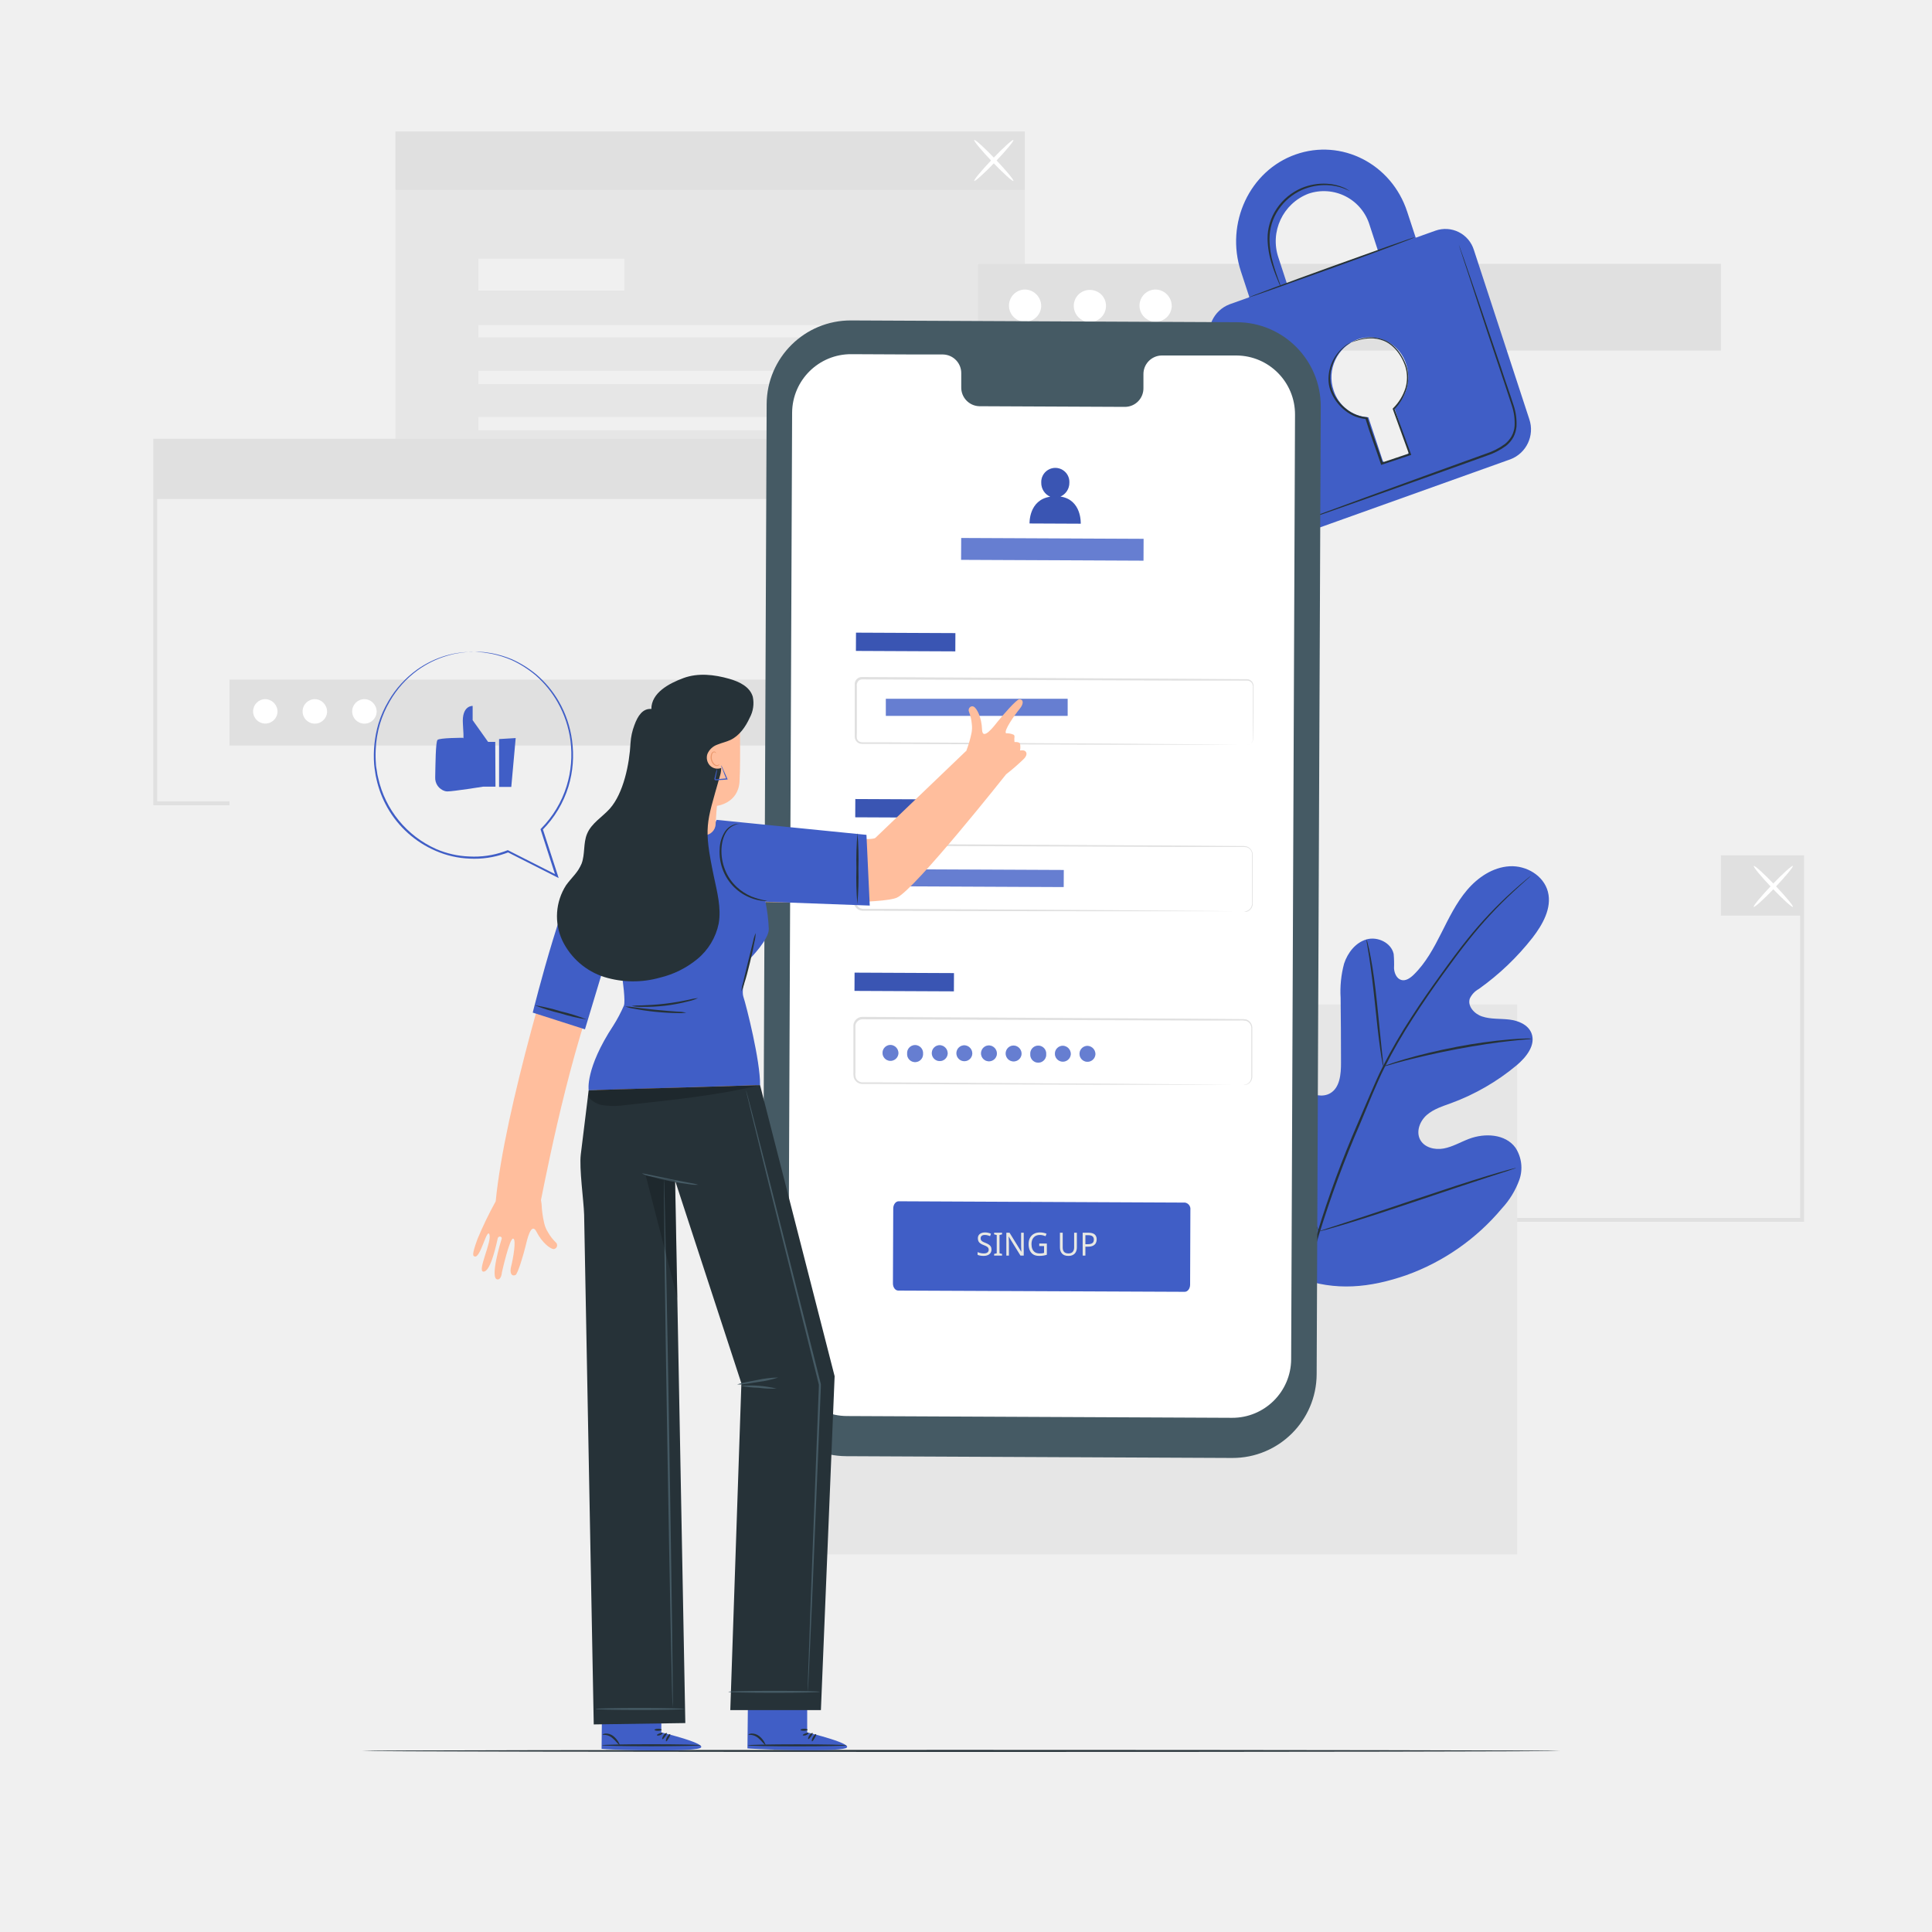
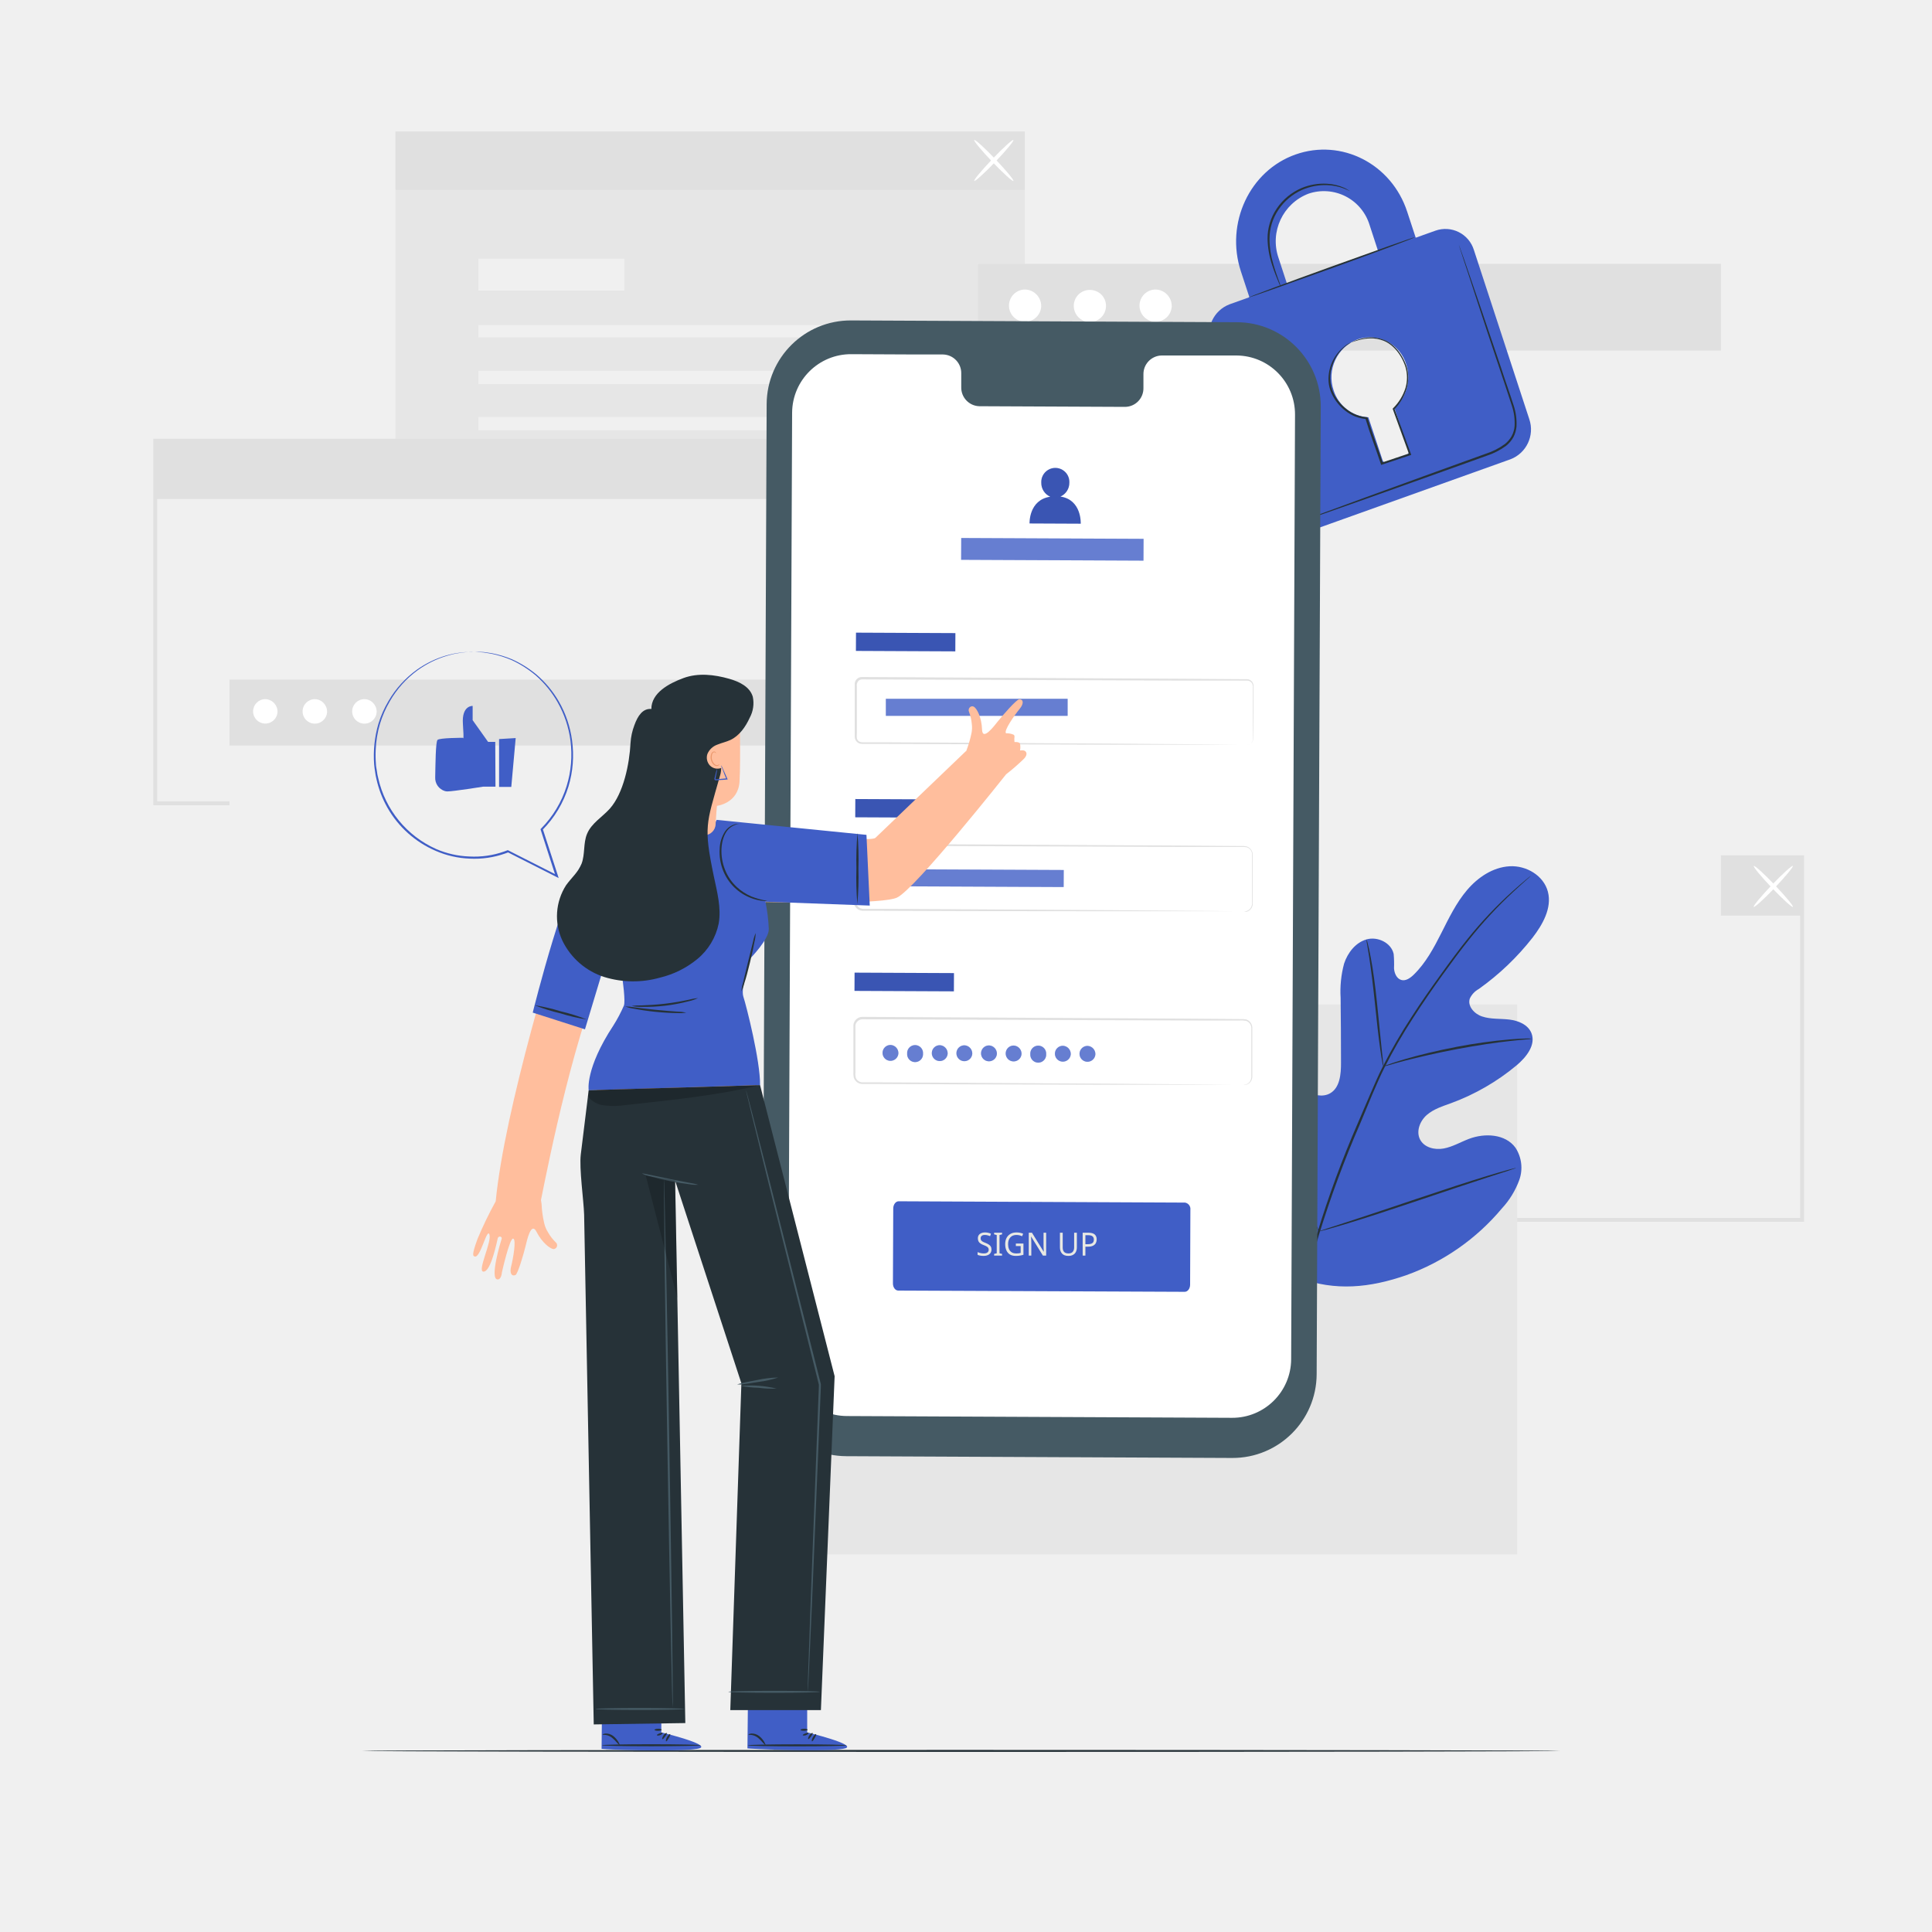
<svg xmlns="http://www.w3.org/2000/svg" viewBox="0 0 500 500">
  <g id="freepik--background-complete--inject-19">
    <path d="M466.89,316.2H303V221.36H466.89ZM304,315.2H465.89V222.36H304Z" style="fill:#e0e0e0" />
    <rect x="324.95" y="271.93" width="108.13" height="3.17" style="fill:#f0f0f0" />
    <rect x="324.95" y="283.75" width="115.58" height="3.46" style="fill:#f0f0f0" />
    <rect x="324.95" y="295.71" width="115.58" height="3.46" style="fill:#f0f0f0" />
    <rect x="324.95" y="254.76" width="37.79" height="8.23" style="fill:#f0f0f0" />
    <rect x="303.53" y="221.86" width="162.86" height="15.1" style="fill:#e0e0e0" />
    <path d="M453.86,234.7c-.21-.2,1.89-2.73,4.68-5.65s5.24-5.13,5.44-4.94-1.89,2.73-4.68,5.66S454.06,234.9,453.86,234.7Z" style="fill:#fff" />
    <path d="M464,234.7c-.2.2-2.64-2-5.44-4.93s-4.89-5.46-4.68-5.66,2.64,2,5.44,4.94S464.19,234.5,464,234.7Z" style="fill:#fff" />
    <rect x="102.36" y="34.05" width="162.86" height="93.85" style="fill:#e6e6e6" />
    <rect x="123.79" y="84.13" width="108.13" height="3.17" style="fill:#f0f0f0" />
    <rect x="123.79" y="95.95" width="115.58" height="3.46" style="fill:#f0f0f0" />
    <rect x="123.79" y="107.91" width="115.58" height="3.46" style="fill:#f0f0f0" />
    <rect x="123.79" y="66.96" width="37.79" height="8.23" style="fill:#f0f0f0" />
    <rect x="102.36" y="34.05" width="162.86" height="15.1" style="fill:#e0e0e0" />
    <path d="M252.14,46.82c-.21-.19,1.89-2.73,4.68-5.65s5.24-5.13,5.44-4.93-1.89,2.73-4.68,5.65S252.34,47,252.14,46.82Z" style="fill:#fff" />
    <path d="M262.26,46.82c-.2.2-2.64-2-5.44-4.93s-4.89-5.45-4.68-5.65,2.64,2,5.44,4.93S262.47,46.63,262.26,46.82Z" style="fill:#fff" />
    <path d="M203.54,208.39H39.68V113.54H203.54Zm-162.86-1H202.54V114.54H40.68Z" style="fill:#e0e0e0" />
    <rect x="61.61" y="164.12" width="108.13" height="3.17" style="fill:#f0f0f0" />
    <rect x="61.61" y="175.94" width="115.58" height="3.46" style="fill:#f0f0f0" />
    <rect x="61.61" y="187.9" width="115.58" height="3.46" style="fill:#f0f0f0" />
    <rect x="61.61" y="146.95" width="37.79" height="8.23" style="fill:#f0f0f0" />
    <rect x="40.18" y="114.04" width="162.86" height="15.1" style="fill:#e0e0e0" />
    <rect x="200.35" y="230.12" width="192.3" height="172.16" style="fill:#e6e6e6" />
    <rect x="59.38" y="175.89" width="150.64" height="156.51" style="fill:#f0f0f0" />
    <rect x="59.38" y="175.89" width="150.64" height="17.05" style="fill:#e0e0e0" />
    <path d="M71.82,184.24a3.16,3.16,0,1,1-3.16-3.3A3.24,3.24,0,0,1,71.82,184.24Z" style="fill:#fff" />
    <path d="M84.65,184.24a3.17,3.17,0,1,1-3.16-3.3A3.24,3.24,0,0,1,84.65,184.24Z" style="fill:#fff" />
    <path d="M97.48,184.24a3.17,3.17,0,1,1-3.16-3.3A3.24,3.24,0,0,1,97.48,184.24Z" style="fill:#fff" />
    <rect x="253.08" y="68.28" width="192.3" height="191.66" style="fill:#f0f0f0" />
    <rect x="253.08" y="68.28" width="192.3" height="22.45" style="fill:#e0e0e0" />
    <path d="M269.46,79.28a4.17,4.17,0,1,1-4.17-4.35A4.27,4.27,0,0,1,269.46,79.28Z" style="fill:#fff" />
    <path d="M285.13,76.34a4.17,4.17,0,1,1-6-.14A4.25,4.25,0,0,1,285.13,76.34Z" style="fill:#fff" />
    <path d="M303.24,79.28a4.17,4.17,0,1,1-4.17-4.35A4.27,4.27,0,0,1,303.24,79.28Z" style="fill:#fff" />
  </g>
  <g id="freepik--Floor--inject-19">
    <path d="M403.84,453.13c0,.14-69.44.26-155.07.26s-155.1-.12-155.1-.26,69.43-.26,155.1-.26S403.84,453,403.84,453.13Z" style="fill:#263238" />
  </g>
  <g id="freepik--Plant--inject-19">
    <path d="M336.18,330.71c-15.45-10.79-18.95-30.82-18.34-48.83.1-3-.23-6.18,1.2-8.81s4.77-4.44,7.46-3.18c2.23,1.05,3.2,3.65,4.45,5.8a17.56,17.56,0,0,0,7.05,6.73c1.91,1,4.28,1.6,6.17.56,2.6-1.43,2.9-5,2.88-8q0-8.37-.1-16.72a27.83,27.83,0,0,1,.9-8.88c.93-2.84,3-5.47,5.83-6.27s6.36.85,7,3.77a28.8,28.8,0,0,1,.09,3.72c.08,1.25.66,2.62,1.83,3s2.39-.49,3.29-1.37c3.08-3,5.18-6.91,7.13-10.77s3.86-7.83,6.66-11.12,6.67-5.9,11-6.15,8.84,2.41,9.92,6.61-1.37,8.49-4,11.9a66.87,66.87,0,0,1-13.89,13.25,5.44,5.44,0,0,0-2.33,2.49c-.65,2,1.24,4,3.21,4.63,2.23.74,4.65.51,7,.79s4.85,1.3,5.74,3.5c1.22,3.06-1.34,6.26-3.85,8.36a57.38,57.38,0,0,1-16.92,9.77c-2.2.8-4.51,1.51-6.29,3.05s-2.84,4.23-1.77,6.34,3.82,2.78,6.13,2.35,4.36-1.67,6.56-2.5c4.11-1.55,9.41-1.27,12,2.28a9.46,9.46,0,0,1,1,8.37,21.83,21.83,0,0,1-4.53,7.39A57.63,57.63,0,0,1,364,330c-9.53,3.3-18.36,4.2-27.83.73" style="fill:#405EC6" />
    <path d="M396.2,226.66s-.09.1-.29.28l-.89.79c-.78.7-1.93,1.72-3.38,3.07a111.61,111.61,0,0,0-11.42,12.33c-2.23,2.77-4.54,5.91-7,9.32s-5,7.09-7.52,11a135.66,135.66,0,0,0-7.37,12.78c-1.16,2.29-2.18,4.68-3.23,7.12L352,290.8a274.85,274.85,0,0,0-10.66,28.77,134,134,0,0,0-5,24.53,97.54,97.54,0,0,0-.28,16.89c.16,2,.31,3.53.45,4.57.06.5.1.9.14,1.19l0,.41a2.09,2.09,0,0,1-.09-.4c-.05-.29-.11-.68-.19-1.18-.18-1-.37-2.58-.55-4.58a92.93,92.93,0,0,1,.1-16.94,131.81,131.81,0,0,1,4.89-24.64,268.42,268.42,0,0,1,10.63-28.84l3.18-7.42c1.05-2.43,2.08-4.84,3.25-7.14a133.92,133.92,0,0,1,7.43-12.81c2.56-4,5.14-7.62,7.57-11s4.78-6.54,7-9.3a106.31,106.31,0,0,1,11.57-12.24c1.48-1.33,2.66-2.33,3.46-3l.93-.75A2.18,2.18,0,0,1,396.2,226.66Z" style="fill:#263238" />
    <path d="M358,276a6.19,6.19,0,0,1-.29-1.27c-.16-.83-.34-2-.55-3.52-.43-3-.87-7.11-1.34-11.66s-1-8.67-1.44-11.64c-.23-1.48-.43-2.67-.57-3.5a5.4,5.4,0,0,1-.17-1.3,5.53,5.53,0,0,1,.37,1.25c.22.82.47,2,.75,3.49.57,3,1.13,7.08,1.6,11.64s.87,8.56,1.18,11.67c.15,1.4.28,2.59.38,3.54A5.54,5.54,0,0,1,358,276Z" style="fill:#263238" />
    <path d="M396.48,268.82A8,8,0,0,1,395,269c-1,.09-2.42.21-4.18.41-3.52.38-8.36,1.08-13.67,2.08s-10.08,2.13-13.51,3c-1.71.44-3.09.84-4,1.11a7.3,7.3,0,0,1-1.5.36,8.71,8.71,0,0,1,1.44-.57c.94-.33,2.3-.79,4-1.28,3.41-1,8.18-2.19,13.51-3.21A136.16,136.16,0,0,1,390.74,269c1.77-.15,3.2-.21,4.2-.23A7.69,7.69,0,0,1,396.48,268.82Z" style="fill:#263238" />
    <path d="M341.3,318.72a2.08,2.08,0,0,1-.26-.47l-.66-1.39c-.57-1.21-1.34-3-2.26-5.19-1.86-4.4-4.23-10.56-6.75-17.4s-4.84-13-6.6-17.45c-.86-2.16-1.57-3.93-2.1-5.25l-.56-1.43a1.93,1.93,0,0,1-.16-.52,2.08,2.08,0,0,1,.26.47l.66,1.39c.56,1.21,1.34,3,2.26,5.19,1.86,4.4,4.23,10.56,6.75,17.4s4.84,13,6.6,17.45c.86,2.16,1.57,3.93,2.09,5.25.23.57.42,1,.57,1.43A1.93,1.93,0,0,1,341.3,318.72Z" style="fill:#263238" />
    <path d="M392.38,302.25a2.12,2.12,0,0,1-.51.21l-1.48.5-5.47,1.77c-4.62,1.5-11,3.64-18,6s-13.41,4.46-18.06,5.86c-2.32.71-4.21,1.25-5.52,1.61l-1.51.39a2.59,2.59,0,0,1-.54.11,2.12,2.12,0,0,1,.51-.21l1.48-.5,5.47-1.77c4.62-1.5,11-3.64,18-6s13.4-4.46,18.05-5.86c2.33-.71,4.21-1.25,5.53-1.61l1.51-.39A2.59,2.59,0,0,1,392.38,302.25Z" style="fill:#263238" />
  </g>
  <g id="freepik--Padlock--inject-19">
    <path d="M371.54,59.68l-5.15,1.84-2.21-6.73c-4.06-12.41-17-19-28.89-14.81s-18.22,17.8-14.16,30.21l2.21,6.73-5.17,1.85a8.22,8.22,0,0,0-4.82,10.28l14.33,43.79a7.73,7.73,0,0,0,9.86,5.11l53.37-19.09a8.26,8.26,0,0,0,4.87-10.38L381.44,64.69A7.71,7.71,0,0,0,371.54,59.68Zm-40.68,7a13.19,13.19,0,0,1,7.76-16.55,12.36,12.36,0,0,1,15.83,8.11l2.2,6.73-23.59,8.44Zm30,38.86,3.66,11.18a.91.91,0,0,1-.57,1.12l-5.13,1.83a.82.82,0,0,1-1-.54L354.13,108a10,10,0,0,1-9-7,10.51,10.51,0,0,1,6.19-13.18,9.85,9.85,0,0,1,12.61,6.46A10.68,10.68,0,0,1,360.87,105.57Z" style="fill:#405EC6" />
    <path d="M366.16,61.4c0,.14-9.55,3.73-21.43,8S323.16,77.1,323.11,77s9.55-3.72,21.44-8S366.11,61.27,366.16,61.4Z" style="fill:#263238" />
    <path d="M377.5,63.24a1.75,1.75,0,0,1,.11.27c.08.2.17.46.29.78.26.73.62,1.74,1.07,3l3.84,11.18c1.6,4.74,3.51,10.36,5.63,16.6,1,3.13,2.18,6.39,3.28,9.82a15,15,0,0,1,.75,5.49,7.37,7.37,0,0,1-.81,2.77,7.64,7.64,0,0,1-1.89,2.23,18,18,0,0,1-5.08,2.59l-5.15,1.85-9.75,3.49-16.51,5.88-11.15,3.92-3,1-.8.26a.85.85,0,0,1-.27.07s.08,0,.25-.12l.78-.31,3-1.13,11.09-4.08,16.48-6,9.73-3.52,5.15-1.86a17.13,17.13,0,0,0,4.93-2.51,7.11,7.11,0,0,0,1.76-2.07,6.58,6.58,0,0,0,.75-2.57,14.39,14.39,0,0,0-.72-5.29c-1.08-3.4-2.22-6.69-3.25-9.82-2.08-6.25-4-11.89-5.52-16.63s-2.8-8.55-3.68-11.23c-.42-1.31-.74-2.33-1-3.07l-.24-.8A.93.93,0,0,1,377.5,63.24Z" style="fill:#263238" />
    <path d="M349.34,49.45s-.53-.26-1.51-.66a13.32,13.32,0,0,0-4.37-.88A15,15,0,0,0,337,49.13a14.4,14.4,0,0,0-6.11,5.11,13.52,13.52,0,0,0-2.35,7.59,23.39,23.39,0,0,0,1,6.55c.52,1.82,1.06,3.27,1.42,4.28a11.17,11.17,0,0,1,.52,1.58,8.78,8.78,0,0,1-.71-1.51c-.41-1-1-2.42-1.58-4.25a22.74,22.74,0,0,1-1.15-6.65,13.71,13.71,0,0,1,2.4-7.88,14.63,14.63,0,0,1,6.35-5.26,14.88,14.88,0,0,1,6.65-1.14,12.59,12.59,0,0,1,4.43,1.05,8.26,8.26,0,0,1,1.08.6A1.49,1.49,0,0,1,349.34,49.45Z" style="fill:#263238" />
    <path d="M349.8,88.58a3.45,3.45,0,0,1,.5-.25,9.93,9.93,0,0,1,1.55-.55,11.09,11.09,0,0,1,2.59-.44,8.78,8.78,0,0,1,3.51.53c2.56.9,4.91,3.51,6.07,7a10.08,10.08,0,0,1,0,5.74A13,13,0,0,1,360.8,106l.06-.27c1.33,3.65,2.78,7.61,4.28,11.74l.09.25-.25.09-2.29.76-5,1.67-.25.08-.08-.25c-1.37-4.14-2.87-8-4-11.79l.22.17a10,10,0,0,1-5.36-2.11,12.1,12.1,0,0,1-3.35-4,9.14,9.14,0,0,1-1.06-4.5,10.86,10.86,0,0,1,4.19-8.26,6.36,6.36,0,0,1,1.73-1,19.27,19.27,0,0,0-1.64,1.09A10.63,10.63,0,0,0,345,94.06a9.46,9.46,0,0,0,.31,8.07,11.74,11.74,0,0,0,3.27,3.84,9.52,9.52,0,0,0,5.11,2l.17,0,.05.15c1.1,3.72,2.61,7.61,4,11.77l-.33-.16,5-1.67,2.28-.77-.16.34c-1.49-4.13-2.93-8.1-4.25-11.75l0-.15.12-.12a12.74,12.74,0,0,0,3.16-5.17,9.67,9.67,0,0,0,0-5.49c-1.09-3.36-3.34-5.91-5.78-6.81a8.59,8.59,0,0,0-3.39-.57,11.46,11.46,0,0,0-2.56.35C350.51,88.29,349.81,88.63,349.8,88.58Z" style="fill:#263238" />
  </g>
  <g id="freepik--Device--inject-19">
    <path d="M318.89,377.32,219,376.86A21.77,21.77,0,0,1,197.35,355l1.06-250.41a21.75,21.75,0,0,1,21.86-21.66l99.88.46a21.77,21.77,0,0,1,21.66,21.85l-1.06,250.4A21.77,21.77,0,0,1,318.89,377.32Z" style="fill:#455a64" />
    <path d="M320,92,300.64,92a4.81,4.81,0,0,0-4.72,4.9l0,3.51a4.8,4.8,0,0,1-4.72,4.89l-37.74-.17a4.82,4.82,0,0,1-4.69-4.94l0-3.51a4.82,4.82,0,0,0-4.68-4.94l-6.81,0-16.95-.08A15.24,15.24,0,0,0,205,106.75l-1,244.42a15.23,15.23,0,0,0,15.16,15.3l99.68.46a15.24,15.24,0,0,0,15.31-15.17l1-244.42A15.25,15.25,0,0,0,320,92Z" style="fill:#fff" />
    <path d="M306.59,334.32,232.47,334c-.77,0-1.39-.84-1.38-1.86l.08-19.39c0-1,.63-1.86,1.4-1.86l74.12.34a1.68,1.68,0,0,1,1.38,1.87L308,332.47C308,333.5,307.36,334.33,306.59,334.32Z" style="fill:#405EC6" />
-     <text transform="matrix(0.96, 0, 0, 1, 252.59, 324.95)" style="font-size:8.299px;fill:#e8e8e3;font-family:Montserrat-Regular, Montserrat">SING UP</text>
+     <text transform="matrix(0.96, 0, 0, 1, 252.59, 324.95)" style="font-size:8.299px;fill:#e8e8e3;font-family:Montserrat-Regular, Montserrat">SIGN UP</text>
    <rect x="221.51" y="163.81" width="25.72" height="4.72" transform="translate(0.77 -1.08) rotate(0.26)" style="fill:#405EC6" />
    <rect x="221.51" y="163.81" width="25.72" height="4.72" transform="translate(0.77 -1.08) rotate(0.26)" style="opacity:0.1" />
    <path d="M322.65,192.83a2.3,2.3,0,0,0,.59-.14,1.58,1.58,0,0,0,1-1.35c0-1.59,0-3.91,0-6.89,0-1.49,0-3.16,0-5,0-.45,0-.92,0-1.39a1.94,1.94,0,0,0-.28-1.31,1.5,1.5,0,0,0-1.19-.61h-1.56l-14.45,0-83.64-.31a1.33,1.33,0,0,0-1.1.55,1.91,1.91,0,0,0-.26,1.31c0,1,0,2,0,3q0,3,0,6c0,1,0,2,0,3a7.89,7.89,0,0,0,0,1.4,1.35,1.35,0,0,0,.78.9,1.56,1.56,0,0,0,.62.11h5.09l22.21.12,37.6.23,25.35.2,6.89.08,1.79,0c.41,0,.61,0,.61,0l-.61,0-1.79,0h-6.89l-25.35,0-37.6-.12-22.21-.09h-5.09a2,2,0,0,1-.82-.14,1.88,1.88,0,0,1-1.08-1.25,2.83,2.83,0,0,1-.06-.8v-.74c0-1,0-2,0-3q0-3,0-6c0-1,0-2,0-3a5.6,5.6,0,0,1,0-.8,1.7,1.7,0,0,1,.33-.81,1.84,1.84,0,0,1,1.52-.77l83.64.46,14.45.1,1.56,0a1.71,1.71,0,0,1,1.4.73,2.13,2.13,0,0,1,.32,1.47c0,.47,0,.94,0,1.39,0,1.82,0,3.49,0,5,0,3-.07,5.3-.09,6.9a1.62,1.62,0,0,1-1.05,1.39A1.2,1.2,0,0,1,322.65,192.83Z" style="fill:#e0e0e0" />
    <rect x="228.41" y="182.01" width="47.04" height="4.41" transform="matrix(1, 0, 0, 1, 0.85, -1.16)" style="fill:#405EC6" />
    <rect x="228.41" y="182.01" width="47.04" height="4.41" transform="matrix(1, 0, 0, 1, 0.85, -1.16)" style="fill:#fff;opacity:0.2" />
    <rect x="221.33" y="206.87" width="25.72" height="4.72" transform="translate(0.97 -1.08) rotate(0.26)" style="fill:#405EC6" />
    <rect x="221.33" y="206.87" width="25.72" height="4.72" transform="translate(0.97 -1.08) rotate(0.26)" style="opacity:0.1" />
    <path d="M322,235.89a5.17,5.17,0,0,0,.6-.11,2.05,2.05,0,0,0,1.26-1.14,2.8,2.8,0,0,0,.18-1.27c0-.48,0-1,0-1.58,0-1.16,0-2.48,0-4v-6.35a2.15,2.15,0,0,0-.29-1.32,1.94,1.94,0,0,0-1.09-.85,6.13,6.13,0,0,0-1.51-.08l-14.39,0-83.35-.31a1.85,1.85,0,0,0-1.83,1.61c0,.95,0,2,0,3q0,3,0,6c0,1,0,2,0,3a5.74,5.74,0,0,0,.06,1.4,1.9,1.9,0,0,0,.73,1,2.08,2.08,0,0,0,1.24.32H225l2.89,0,22.13.11,37.47.23,25.26.2,6.87.08,1.79,0,.6,0-.6,0-1.79,0-6.87,0-25.26,0L250,235.79l-22.13-.08h-4.35a2.51,2.51,0,0,1-1.53-.41,2.4,2.4,0,0,1-.94-1.31,6.3,6.3,0,0,1-.08-1.54c0-1,0-2,0-3q0-3,0-6c0-1,0-2,0-3a2.37,2.37,0,0,1,2.35-2.07l83.35.46,14.39.11a6.19,6.19,0,0,1,1.6.11,2.21,2.21,0,0,1,1.23,1,2.41,2.41,0,0,1,.32,1.46c0,.47,0,.93,0,1.39,0,1.81,0,3.47,0,5s0,2.82,0,4c0,.57,0,1.1,0,1.59a2.79,2.79,0,0,1-.21,1.31,2.12,2.12,0,0,1-1.35,1.14A1.88,1.88,0,0,1,322,235.89Z" style="fill:#e0e0e0" />
    <rect x="221.14" y="251.79" width="25.72" height="4.72" transform="translate(1.17 -1.07) rotate(0.26)" style="fill:#405EC6" />
    <rect x="221.14" y="251.79" width="25.72" height="4.72" transform="translate(1.17 -1.07) rotate(0.26)" style="opacity:0.1" />
    <path d="M321.8,280.8a4.78,4.78,0,0,0,.6-.11,2.06,2.06,0,0,0,1.26-1.13,2.82,2.82,0,0,0,.18-1.27c0-.49,0-1,0-1.59,0-1.15,0-2.48,0-4v-6.35a2.15,2.15,0,0,0-.29-1.32,2,2,0,0,0-1.09-.84,6.11,6.11,0,0,0-1.51-.09l-14.39,0-83.35-.31a1.85,1.85,0,0,0-1.83,1.61c0,1,0,2,0,3,0,2,0,4,0,6,0,1,0,2,0,3a5.66,5.66,0,0,0,.06,1.39,1.83,1.83,0,0,0,.73,1,2,2,0,0,0,1.24.32h4.35l22.13.12,37.47.23,25.26.2,6.87.08,1.79,0c.4,0,.6,0,.6,0s-.2,0-.6,0l-1.79,0-6.87,0-25.26,0-37.47-.11-22.13-.09h-4.35a2.45,2.45,0,0,1-1.53-.41,2.4,2.4,0,0,1-.94-1.31,6.3,6.3,0,0,1-.08-1.54c0-1,0-2,0-3q0-3,0-6c0-1,0-2,0-3.05a2.36,2.36,0,0,1,2.34-2.07l83.35.46,14.39.11a6.19,6.19,0,0,1,1.6.11,2.21,2.21,0,0,1,1.23,1,2.41,2.41,0,0,1,.32,1.46c0,.47,0,.94,0,1.39,0,1.81,0,3.47,0,5s0,2.82,0,4c0,.57,0,1.1,0,1.59a2.74,2.74,0,0,1-.21,1.31,2.12,2.12,0,0,1-1.35,1.14A1.58,1.58,0,0,1,321.8,280.8Z" style="fill:#e0e0e0" />
    <rect x="228.23" y="225.07" width="47.04" height="4.41" transform="translate(1.05 -1.16) rotate(0.26)" style="fill:#405EC6" />
    <rect x="228.23" y="225.07" width="47.04" height="4.41" transform="translate(1.05 -1.16) rotate(0.26)" style="fill:#fff;opacity:0.2" />
    <path d="M232.51,272.64a2.06,2.06,0,1,1-2-2.21A2.12,2.12,0,0,1,232.51,272.64Z" style="fill:#405EC6" />
    <path d="M238.88,272.67a2.06,2.06,0,1,1-4.11,0,2.06,2.06,0,1,1,4.11,0Z" style="fill:#405EC6" />
    <path d="M245.26,272.7a2.06,2.06,0,1,1-2-2.21A2.13,2.13,0,0,1,245.26,272.7Z" style="fill:#405EC6" />
    <path d="M251.63,272.73a2.06,2.06,0,1,1-2-2.21A2.13,2.13,0,0,1,251.63,272.73Z" style="fill:#405EC6" />
    <path d="M258,272.75a2.06,2.06,0,1,1-2-2.2A2.13,2.13,0,0,1,258,272.75Z" style="fill:#405EC6" />
    <path d="M264.38,272.78a2.06,2.06,0,1,1-2.05-2.2A2.13,2.13,0,0,1,264.38,272.78Z" style="fill:#405EC6" />
    <path d="M270.75,272.81a2.06,2.06,0,1,1-4.11,0,2.06,2.06,0,1,1,4.11,0Z" style="fill:#405EC6" />
    <path d="M277.12,272.84a2.06,2.06,0,1,1-2.05-2.2A2.13,2.13,0,0,1,277.12,272.84Z" style="fill:#405EC6" />
    <path d="M283.49,272.87a2.06,2.06,0,1,1-2-2.2A2.13,2.13,0,0,1,283.49,272.87Z" style="fill:#405EC6" />
    <g style="opacity:0.2">
      <path d="M232.51,272.64a2.06,2.06,0,1,1-2-2.21A2.12,2.12,0,0,1,232.51,272.64Z" style="fill:#fff" />
      <path d="M238.88,272.67a2.06,2.06,0,1,1-4.11,0,2.06,2.06,0,1,1,4.11,0Z" style="fill:#fff" />
      <path d="M245.26,272.7a2.06,2.06,0,1,1-2-2.21A2.13,2.13,0,0,1,245.26,272.7Z" style="fill:#fff" />
      <path d="M251.63,272.73a2.06,2.06,0,1,1-2-2.21A2.13,2.13,0,0,1,251.63,272.73Z" style="fill:#fff" />
      <path d="M258,272.75a2.06,2.06,0,1,1-2-2.2A2.13,2.13,0,0,1,258,272.75Z" style="fill:#fff" />
      <path d="M264.38,272.78a2.06,2.06,0,1,1-2.05-2.2A2.13,2.13,0,0,1,264.38,272.78Z" style="fill:#fff" />
      <path d="M270.75,272.81a2.06,2.06,0,1,1-4.11,0,2.06,2.06,0,1,1,4.11,0Z" style="fill:#fff" />
      <path d="M277.12,272.84a2.06,2.06,0,1,1-2.05-2.2A2.13,2.13,0,0,1,277.12,272.84Z" style="fill:#fff" />
      <path d="M283.49,272.87a2.06,2.06,0,1,1-2-2.2A2.13,2.13,0,0,1,283.49,272.87Z" style="fill:#fff" />
    </g>
    <path d="M274.44,128.51a3.87,3.87,0,0,0,2.31-3.59,3.64,3.64,0,1,0-7.27,0,3.88,3.88,0,0,0,2.32,3.63c-5.6.84-5.35,6.92-5.35,6.92l13.24.06S280,129.34,274.44,128.51Z" style="fill:#405EC6" />
    <path d="M274.44,128.51a3.87,3.87,0,0,0,2.31-3.59,3.64,3.64,0,1,0-7.27,0,3.88,3.88,0,0,0,2.32,3.63c-5.6.84-5.35,6.92-5.35,6.92l13.24.06S280,129.34,274.44,128.51Z" style="opacity:0.1" />
    <rect x="248.74" y="139.37" width="47.19" height="5.64" transform="translate(0.66 -1.26) rotate(0.26)" style="fill:#405EC6" />
    <rect x="248.74" y="139.37" width="47.19" height="5.64" transform="translate(0.66 -1.26) rotate(0.26)" style="fill:#fff;opacity:0.2" />
  </g>
  <g id="freepik--speech-bubble--inject-19">
    <path d="M122.47,168.68l-.47,0-1.36.1a15.43,15.43,0,0,0-2.19.29,13.53,13.53,0,0,0-1.39.27l-1.55.43a25.47,25.47,0,0,0-7.37,3.65,25.94,25.94,0,0,0-7.26,8.08,27.08,27.08,0,0,0-2.54,5.81,27.94,27.94,0,0,0-1.11,6.78,27.48,27.48,0,0,0,.06,3.62c0,.61.17,1.22.25,1.84a11.82,11.82,0,0,0,.35,1.85,26.39,26.39,0,0,0,15,18.33,23.76,23.76,0,0,0,8.59,1.93,23.19,23.19,0,0,0,9-1.29l.88-.33.12,0,.1.06,12.61,6.4-.37.32c-1.35-4.18-2.65-8.23-3.91-12.12l0-.15.11-.11a27,27,0,0,0,6.62-11,27.7,27.7,0,0,0,1-11.72,27.38,27.38,0,0,0-3.31-9.94,27,27,0,0,0-5.7-7,27.85,27.85,0,0,0-6.19-3.94,26.94,26.94,0,0,0-5.24-1.65l-2-.33-1.45-.11-.88-.06-.3,0a1.36,1.36,0,0,1,.3,0l.89,0,1.45.06,2,.29a26.5,26.5,0,0,1,5.31,1.59,27.79,27.79,0,0,1,6.3,3.93,27.07,27.07,0,0,1,5.82,7,27.45,27.45,0,0,1,3.41,10.07,28,28,0,0,1-.93,11.92,27.36,27.36,0,0,1-6.72,11.23l.06-.26c1.26,3.89,2.57,7.94,3.93,12.11l.19.61-.57-.29-12.61-6.39h.22l-.9.33a23.86,23.86,0,0,1-9.17,1.32,24.3,24.3,0,0,1-8.77-2A26.31,26.31,0,0,1,100.25,209a26.7,26.7,0,0,1-2.83-7.4,15.32,15.32,0,0,1-.35-1.89c-.08-.63-.21-1.25-.24-1.87a29.55,29.55,0,0,1,1.11-10.56,26.89,26.89,0,0,1,2.61-5.88,26.17,26.17,0,0,1,7.41-8.13,25.28,25.28,0,0,1,7.49-3.62l1.57-.4a13.89,13.89,0,0,1,1.4-.25,14.85,14.85,0,0,1,2.21-.24l1.37-.05A3.36,3.36,0,0,1,122.47,168.68Z" style="fill:#405EC6" />
    <path d="M128.17,192h-1.85l-4-5.62v-3.69s-2.86-.18-2.52,4.65,0,3.6,0,3.6-6.07,0-6.57.55-.53,6.41-.6,9.68a3.54,3.54,0,0,0,2.51,3.56,2.48,2.48,0,0,0,.65.09c1.52,0,9.25-1.23,9.25-1.23h3.19Z" style="fill:#405EC6" />
    <polygon points="133.46 191.01 132.32 203.65 129.16 203.65 129.16 191.27 133.46 191.01" style="fill:#405EC6" />
  </g>
  <g id="freepik--Character--inject-19">
    <path d="M171.15,448.34v-8.55l-15.33-.11-.13,12.93.95.07c4.23.27,21.52.67,24.36-.21C184.16,451.49,171.15,448.34,171.15,448.34Z" style="fill:#405EC6" />
    <path d="M181.36,451.67c0,.14-5.74.26-12.81.26s-12.81-.12-12.81-.26,5.74-.26,12.81-.26S181.36,451.53,181.36,451.67Z" style="fill:#263238" />
    <path d="M171.42,450.09c-.13-.07,0-.52.31-1s.73-.68.83-.58-.11.48-.41.89S171.55,450.16,171.42,450.09Z" style="fill:#263238" />
    <path d="M172.4,450.65c-.14,0-.07-.56.23-1.09s.7-.85.81-.77-.07.53-.35,1S172.53,450.7,172.4,450.65Z" style="fill:#263238" />
    <path d="M160.36,451.63c-.06,0-.29-.18-.62-.56a9.91,9.91,0,0,0-1.34-1.34,3.53,3.53,0,0,0-1.66-.73c-.47-.06-.77,0-.8-.06s.26-.27.81-.31a3.09,3.09,0,0,1,2,.68,5.64,5.64,0,0,1,1.32,1.55C160.3,451.3,160.42,451.59,160.36,451.63Z" style="fill:#263238" />
    <path d="M171.47,448.48c.07.12-.19.42-.63.58s-.83.1-.85,0,.29-.31.67-.45S171.39,448.36,171.47,448.48Z" style="fill:#263238" />
    <path d="M171.23,447.65c0,.15-.4.27-.92.28s-.93-.11-.92-.25.42-.27.92-.28S171.21,447.51,171.23,447.65Z" style="fill:#263238" />
    <path d="M208.9,448.34v-8.55l-15.33-.11-.13,12.8.95.07c4.23.27,21.53.8,24.36-.08C221.91,451.49,208.9,448.34,208.9,448.34Z" style="fill:#405EC6" />
    <path d="M219.11,451.69c0,.14-5.73.26-12.81.26s-12.8-.12-12.8-.26,5.73-.26,12.8-.26S219.11,451.55,219.11,451.69Z" style="fill:#263238" />
    <path d="M209.17,450.09c-.12-.07,0-.52.31-1s.73-.68.83-.58-.11.48-.41.89S209.3,450.16,209.17,450.09Z" style="fill:#263238" />
    <path d="M210.15,450.65c-.13,0-.07-.56.24-1.09s.7-.85.81-.77-.08.53-.36,1S210.29,450.7,210.15,450.65Z" style="fill:#263238" />
    <path d="M198.11,451.63c-.06,0-.28-.18-.62-.56a9.91,9.91,0,0,0-1.34-1.34,3.53,3.53,0,0,0-1.66-.73c-.46-.06-.77,0-.8-.06s.26-.27.81-.31a3.09,3.09,0,0,1,2,.68,5.47,5.47,0,0,1,1.32,1.55C198.05,451.3,198.17,451.59,198.11,451.63Z" style="fill:#263238" />
    <path d="M209.22,448.48c.07.12-.19.42-.63.58s-.83.1-.85,0,.29-.31.67-.45S209.14,448.36,209.22,448.48Z" style="fill:#263238" />
    <path d="M209,447.65c0,.15-.4.27-.92.28s-.92-.11-.91-.25.41-.27.91-.28S209,447.51,209,447.65Z" style="fill:#263238" />
    <path d="M265.38,194.44c-.4-.41-1.39-.21-1.39-.21a5.12,5.12,0,0,0,0-1.74c-.18-.56-1.44-.45-1.44-.45a5.81,5.81,0,0,1,0-1.42.51.51,0,0,0-.29-.51,4.62,4.62,0,0,0-1.88-.34c-.77-.55,2.35-4.92,3.51-6.32s.95-2.49-.08-2.49c-.71,0-4.35,4.2-5.47,5.61s-4.09,5.33-4.19,2.2-1.36-5.49-2.15-5.89-1.63.54-1.2,1.41a11.19,11.19,0,0,1,.7,3.08,7.36,7.36,0,0,1-.11,2.52,30.22,30.22,0,0,1-1.35,4.52l-.08,0s-21.82,20.93-23.4,22.42c-1.41,1.34-29.77-1.59-35.46-2.19a38.09,38.09,0,0,0-5.84-.4c-2.47.11-2.91.46-5.37.49a121.62,121.62,0,0,0-18.54,1.63,15.37,15.37,0,0,0-12.06,10.46c-5.73,17.9-18.71,60.27-21,84.07a101,101,0,0,0-4.68,9.67c-1.61,4.38-1.22,4.53-.68,4.63,1.46.27,3.12-7.59,3.74-5.69s-3.15,9.37-1.62,9.59c2,.28,3.59-8,3.78-8.66s1.18-.45,1,.17c-.29.88-3.1,10.21-1.14,10.51,1.08.16,1.2-1.81,1.2-1.81s2-8.93,2.91-8.75-.06,5.45-.52,7.21.18,2.65,1.12,2.22c.64-.3,2.17-5.65,2.59-7.39s1.47-6.56,2.88-3.77,3.55,4.41,4.43,4.45a1,1,0,0,0,.49-1.79,11.33,11.33,0,0,1-1.93-2.5,7.37,7.37,0,0,1-1-2.34,25.37,25.37,0,0,1-.7-5.06l-.16-1c2.24-11.09,8.69-43.64,18-64.43l3.82,7.86,1.66,5.82-10.18,25.13,43.42-.57-6.48-24.94,7.87-26h0c8.51.19,30.36.51,34-1.14,4.58-2,28.27-31.92,28.27-31.92h0a54.72,54.72,0,0,0,4.43-3.84S266.25,195.34,265.38,194.44Z" style="fill:#ffbe9d" />
    <path d="M151.39,266.39c1.26-4.3,7.73-25.56,7.73-25.56s3.18,17.33,2.34,19.42a37,37,0,0,1-2.73,5.16c-7.34,11.17-6.38,16.76-6.38,16.76l44.35-1.35c.1-6.2-3.57-20.62-4.33-22.92s1.77-9.83,1.77-9.83,5-5.09,4.82-7.71a42.38,42.38,0,0,0-.87-7l27,1-.85-18.3-38.78-3.88c-1.35,3.81-13.56,1.94-13.56,1.94-13.18.44-14,2.86-19.48,7.12s-14.55,40.82-14.55,40.82Z" style="fill:#405EC6" />
    <path d="M177.61,262.06a9.33,9.33,0,0,1-2.33.12c-1.45,0-3.44-.1-5.63-.32s-4.17-.53-5.58-.81a9.62,9.62,0,0,1-2.27-.58,12.5,12.5,0,0,1,2.33.22c1.42.18,3.39.43,5.57.65s4.16.37,5.59.47A12.34,12.34,0,0,1,177.61,262.06Z" style="fill:#263238" />
    <path d="M180.65,258.29a10.25,10.25,0,0,1-2.42.83A44.46,44.46,0,0,1,166,260.57a10.09,10.09,0,0,1-2.54-.24,17.09,17.09,0,0,1,2.54-.13c1.57-.05,3.73-.16,6.11-.44s4.5-.68,6-1A16.58,16.58,0,0,1,180.65,258.29Z" style="fill:#263238" />
    <path d="M195.57,241.47a10.41,10.41,0,0,1-.31,2.26c-.26,1.39-.66,3.29-1.17,5.37s-1,4-1.44,5.3a10,10,0,0,1-.78,2.15,10.18,10.18,0,0,1,.42-2.24c.38-1.56.81-3.36,1.29-5.33s.94-3.77,1.32-5.33A9.54,9.54,0,0,1,195.57,241.47Z" style="fill:#263238" />
    <path d="M151.86,263.84a46.48,46.48,0,0,1-6.83-1.59,47.46,47.46,0,0,1-6.7-2.1,48.09,48.09,0,0,1,6.83,1.59A46.93,46.93,0,0,1,151.86,263.84Z" style="fill:#263238" />
    <path d="M198.57,233.14a3.36,3.36,0,0,1-1.14,0,11.85,11.85,0,0,1-3.05-.73,12.53,12.53,0,0,1-7.24-7.11,12.92,12.92,0,0,1-.89-5.63,8.75,8.75,0,0,1,1.37-4.46,4.63,4.63,0,0,1,2.53-1.87,3.06,3.06,0,0,1,.85-.11c.2,0,.3,0,.3,0s-.42,0-1.09.27a4.55,4.55,0,0,0-2.29,1.87c-1.36,2.14-1.74,6.05-.29,9.7a12.22,12.22,0,0,0,3.09,4.52,13.13,13.13,0,0,0,3.79,2.44A19.26,19.26,0,0,0,198.57,233.14Z" style="fill:#263238" />
    <path d="M221.88,234a83.32,83.32,0,0,1-.24-9.22,82.49,82.49,0,0,1,.28-9.21,83.06,83.06,0,0,1,.24,9.21A80,80,0,0,1,221.88,234Z" style="fill:#263238" />
    <path d="M185.2,213.3c.11-2.23.34-4.75.34-4.75s5.52-.61,5.85-6.31,0-18.85,0-18.85l-10-5.12L170.29,187,172,215.5l10.18.65A2.94,2.94,0,0,0,185.2,213.3Z" style="fill:#ffbe9d" />
    <path d="M186.19,197.73s0,.11-.09.24a.74.74,0,0,1-.63.28c-.64,0-1.26-.74-1.48-1.6a2.61,2.61,0,0,1,0-1.27,1.1,1.1,0,0,1,.6-.86.55.55,0,0,1,.42,0,.51.51,0,0,1,.23.23c.07.17,0,.28,0,.27s0-.1-.1-.2a.36.36,0,0,0-.47-.1.85.85,0,0,0-.41.71,2.56,2.56,0,0,0,0,1.13c.2.78.74,1.41,1.22,1.47a.69.69,0,0,0,.53-.15C186.13,197.8,186.17,197.72,186.19,197.73Z" style="fill:#eb996e" />
    <path d="M194.82,180.31c-.77-2.62-3.56-3.92-6.1-4.64-3.87-1.1-8.05-1.58-11.83-.19s-8.32,3.83-8.32,8c-2.23-.18-3.51,1.77-4.39,4.19a15.7,15.7,0,0,0-1,4.6h0c-.28,5.46-1.81,13-5.35,17-2,2.23-4.77,3.77-5.91,6.55-1,2.41-.48,5.27-1.41,7.71-.83,2.15-2.66,3.68-4,5.55a14.88,14.88,0,0,0-.95,14.39,18.22,18.22,0,0,0,10.89,9.4,25.47,25.47,0,0,0,14.35.14,24,24,0,0,0,9.62-4.77A16.06,16.06,0,0,0,186,239c.71-4.08-.43-8.23-1.28-12.29-2.66-12.83-1.9-13.5,1.46-25.41.08-.21.12-.43.18-.64s.09-.31.13-.47h0a7.54,7.54,0,0,0,.15-1.43,2.75,2.75,0,0,1-2.89-.62,3,3,0,0,1-.68-3,4.36,4.36,0,0,1,2.58-2.43c1.11-.46,2.3-.7,3.39-1.21,2.31-1.1,3.91-3.38,5-5.77A7.92,7.92,0,0,0,194.82,180.31Z" style="fill:#263238" />
    <path d="M186.59,198a4.89,4.89,0,0,1,.52,1c.3.63.7,1.52,1.14,2.55l.08.19-.21,0-1,.09c-.69,0-1.27.13-1.95.12a.36.36,0,0,1-.26-.23.45.45,0,0,1,0-.28,4,4,0,0,1,.09-.4l.18-.71a6.77,6.77,0,0,1,.42-1.38,6.75,6.75,0,0,1-.21,1.43l-.14.71c-.05.24-.14.61,0,.58.5,0,1.21-.11,1.87-.15l1-.09-.13.22c-.43-1-.79-1.94-1-2.59A3.9,3.9,0,0,1,186.59,198Z" style="fill:#405EC6" />
    <path d="M152.35,282.17l44.35-1.35L216,356.16l-3.55,86.42H189L191.87,358l-17.15-52.45,2.64,140.38-23.7.35-2.49-131.95c-.11-3.67-1.31-11.94-.86-15.58Z" style="fill:#263238" />
    <path d="M180.62,306.62a8.88,8.88,0,0,1-2.17-.13c-1.34-.16-3.17-.44-5.18-.84s-3.81-.86-5.11-1.23a8.25,8.25,0,0,1-2-.72c0-.15,3.26.63,7.26,1.44S180.64,306.47,180.62,306.62Z" style="fill:#455a64" />
    <path d="M212.21,437.84c0,.14-5.31.26-11.86.26s-11.87-.12-11.87-.26,5.31-.26,11.87-.26S212.21,437.69,212.21,437.84Z" style="fill:#455a64" />
    <path d="M177.15,442.28c0,.15-5.16.26-11.52.26s-11.51-.11-11.51-.26,5.16-.26,11.51-.26S177.15,442.14,177.15,442.28Z" style="fill:#455a64" />
    <path d="M174.09,441.92c-.14,0-.76-30.67-1.39-68.5s-1-68.52-.87-68.52.77,30.66,1.39,68.51S174.24,441.92,174.09,441.92Z" style="fill:#455a64" />
    <path d="M209.06,437.84a2.56,2.56,0,0,1,0-.41l0-1.2c0-1.08.08-2.63.14-4.6.14-4,.34-9.81.59-16.93.54-14.32,1.3-34.06,2.13-55.85,0-.21,0-.41,0-.59v.07c-5.25-21-10-40.06-13.45-53.85l-4-16.31c-.46-1.91-.81-3.4-1.06-4.44-.12-.49-.2-.87-.27-1.16a1.73,1.73,0,0,1-.07-.4,2.21,2.21,0,0,1,.12.39c.08.28.18.66.32,1.14.27,1,.66,2.52,1.16,4.42,1,3.86,2.41,9.42,4.17,16.27,3.48,13.78,8.28,32.79,13.6,53.82v.07c0,.18,0,.39,0,.59-.89,21.79-1.7,41.52-2.29,55.84-.31,7.13-.57,12.9-.75,16.92-.1,2-.18,3.52-.23,4.6,0,.51-.06.91-.07,1.2A1.91,1.91,0,0,1,209.06,437.84Z" style="fill:#455a64" />
    <path d="M201.41,356.5a26.79,26.79,0,0,1-5.18,1.15c-2.16.37-4,.63-4.83.67v-.2c.27.08.41.13.41.17s-.17,0-.45,0l-.6,0,.6-.18c.78-.23,2.62-.61,4.78-1A27,27,0,0,1,201.41,356.5Z" style="fill:#455a64" />
    <path d="M201,359.37a25.8,25.8,0,0,1-4.67-.21,26.38,26.38,0,0,1-4.65-.51,29.61,29.61,0,0,1,9.32.72Z" style="fill:#455a64" />
    <path d="M152.16,283.76a6.08,6.08,0,0,0,4.38,2.33,19.73,19.73,0,0,0,5.37-.1c11.45-1.27,23.58-2.44,34.79-5.17-14.51.81-29.84.54-44.35,1.35l-.15,1.24" style="opacity:0.2" />
    <g style="opacity:0.2">
      <polygon points="167.11 304.21 175.29 335.95 174.72 305.55 167.11 304.21" />
    </g>
  </g>
</svg>
